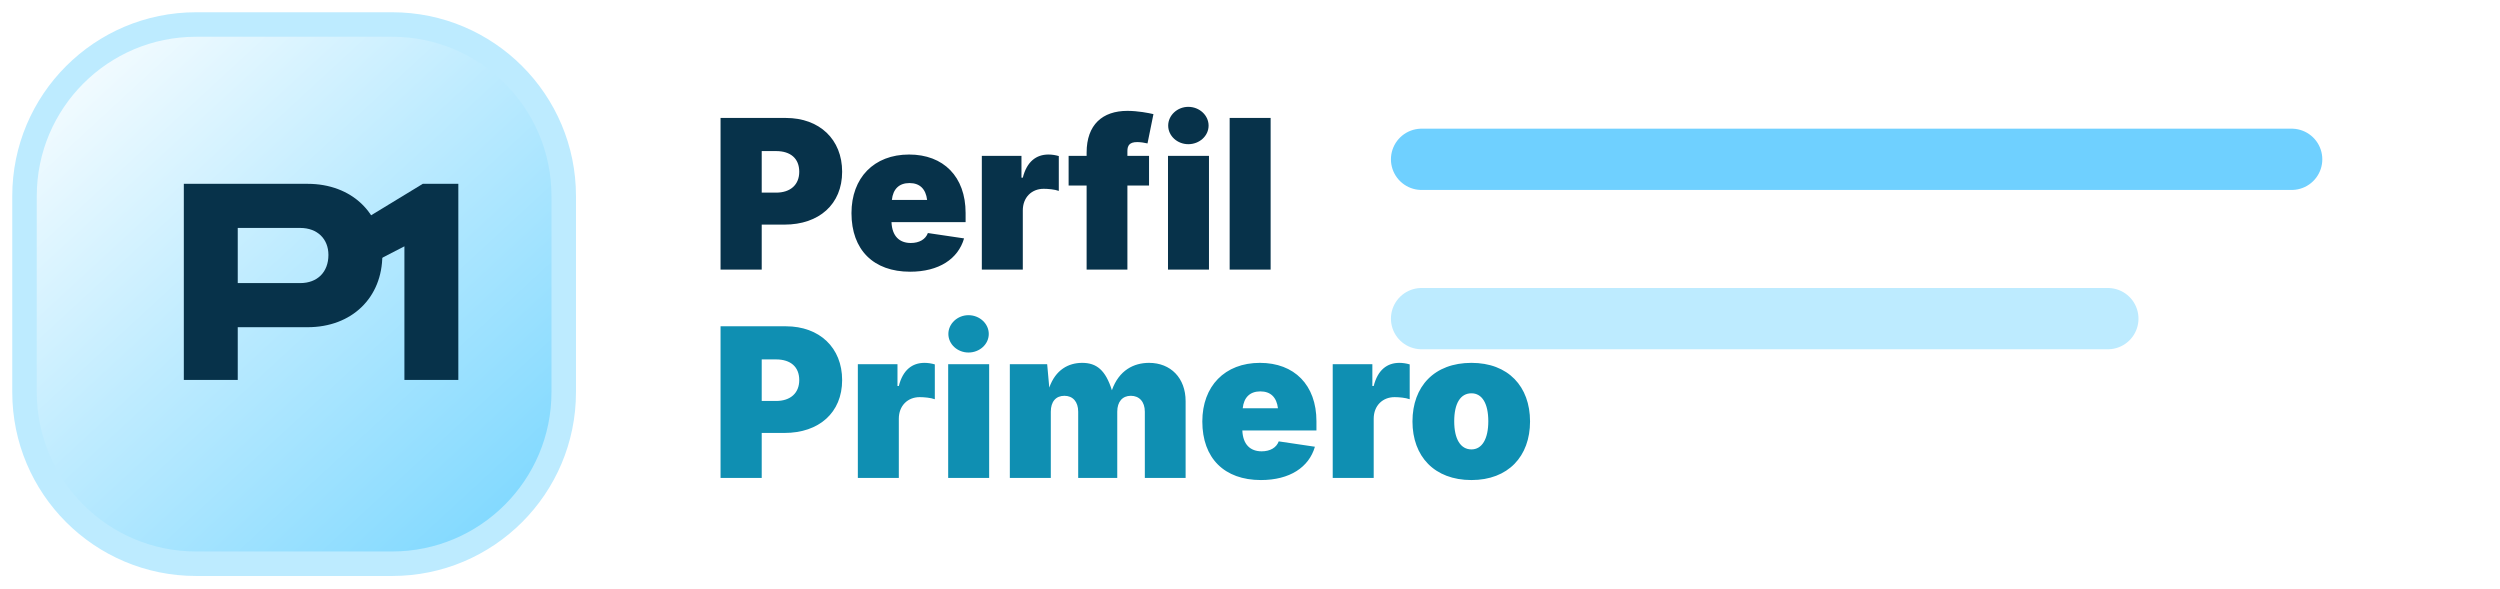
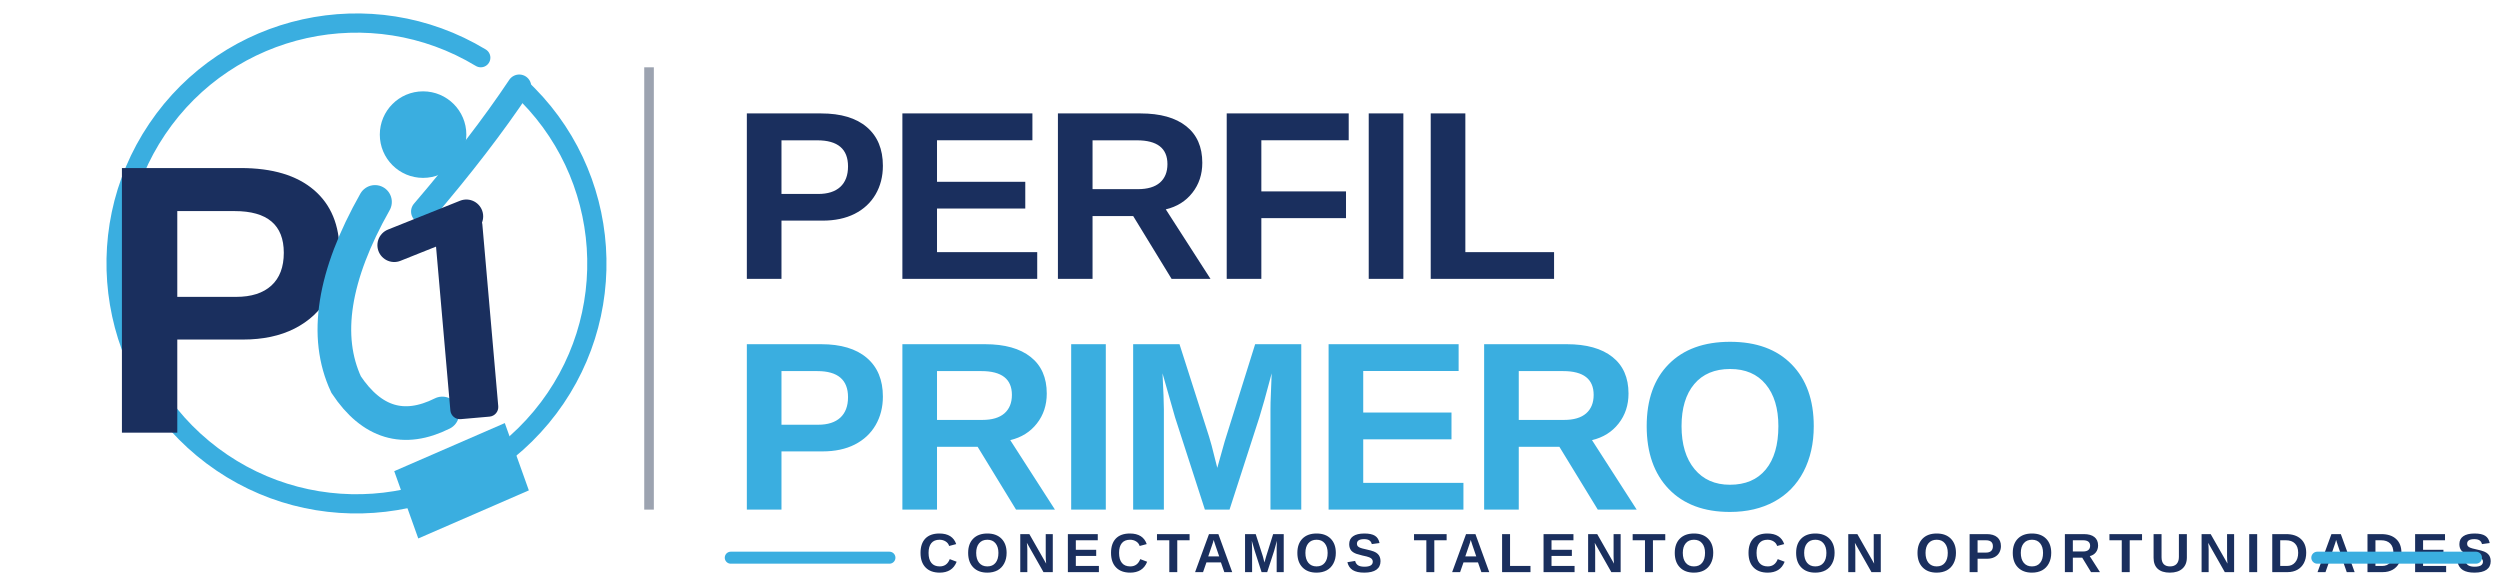
- <svg xmlns="http://www.w3.org/2000/svg" width="204" height="48" viewBox="0 0 204 48" fill="none" role="img" aria-label="Perfil Primero">
-   <rect x="2" y="2" width="44" height="44" rx="14" fill="url(#markGradient)" stroke="#BDEBFF" stroke-width="2" />
-   <path d="M15 31V15H25.1C28.7 15 31.2 17.4 31.2 20.8C31.2 24.3 28.7 26.7 25.1 26.7H19.4V31H15ZM19.4 23.1H24.5C25.9 23.1 26.8 22.2 26.8 20.8C26.8 19.5 25.9 18.6 24.5 18.6H19.4V23.1Z" fill="#07324A" />
-   <path d="M33 31V20.1L29.9 21.7V17.8L34.5 15H37.4V31H33Z" fill="#07324A" />
-   <text x="58" y="22" fill="#07324A" font-family="Inter, Segoe UI, Arial, sans-serif" font-size="17" font-weight="850" letter-spacing="0">Perfil</text>
-   <text x="58" y="39" fill="#0F8FB2" font-family="Inter, Segoe UI, Arial, sans-serif" font-size="17" font-weight="850" letter-spacing="0">Primero</text>
-   <path d="M116 13H187" stroke="#6FD0FF" stroke-width="5" stroke-linecap="round" />
-   <path d="M116 26H172" stroke="#BDEBFF" stroke-width="5" stroke-linecap="round" />
-   <defs>
-     <linearGradient id="markGradient" x1="6" y1="5" x2="42" y2="44" gradientUnits="userSpaceOnUse">
-       <stop stop-color="#F5FCFF" />
-       <stop offset="0.45" stop-color="#BDEBFF" />
-       <stop offset="1" stop-color="#7ED8FF" />
-     </linearGradient>
-   </defs>
+ <svg xmlns="http://www.w3.org/2000/svg" width="520" height="120" viewBox="0 0 520 120" fill="none" role="img" aria-label="Perfil Primero — Conectamos Talento con Oportunidades">
+   <path d="M100 12 A50 50 0 1 0 108 18" stroke="#3aaee0" stroke-width="4" fill="none" stroke-linecap="round" />
+   <text x="20" y="90" font-family="'Arial Black','Helvetica Neue',Arial,sans-serif" font-size="80" font-weight="900" fill="#1a2f5e">P</text>
+   <circle cx="88" cy="28" r="9" fill="#3aaee0" />
+   <path d="M78 42 Q65 65 72 80 Q80 92 92 86" stroke="#3aaee0" stroke-width="7" stroke-linecap="round" fill="none" />
+   <path d="M88 44 Q100 30 108 18" stroke="#3aaee0" stroke-width="5" stroke-linecap="round" fill="none" />
+   <rect x="92" y="45" width="10" height="42" rx="2" fill="#1a2f5e" transform="rotate(-5 97 66)" />
+   <polygon points="82,98 105,88 110,102 87,112" fill="#3aaee0" />
+   <line x1="82" y1="51" x2="97" y2="45" stroke="#1a2f5e" stroke-width="7" stroke-linecap="round" />
+   <line x1="135" y1="14" x2="135" y2="106" stroke="#9ca3b0" stroke-width="2" />
+   <text x="152" y="58" font-family="'Arial Black','Helvetica Neue',Arial,sans-serif" font-size="50" font-weight="900" fill="#1a2f5e" letter-spacing="-1">PERFIL</text>
+   <text x="152" y="106" font-family="'Arial Black','Helvetica Neue',Arial,sans-serif" font-size="50" font-weight="900" fill="#3aaee0" letter-spacing="-1">PRIMERO</text>
+   <line x1="152" y1="116" x2="185" y2="116" stroke="#3aaee0" stroke-width="2.5" stroke-linecap="round" />
+   <text x="191" y="119" font-family="Arial,'Helvetica Neue',sans-serif" font-size="11.5" font-weight="600" fill="#1a2f5e" letter-spacing="1.6">CONECTAMOS TALENTO CON OPORTUNIDADES</text>
+   <line x1="482" y1="116" x2="515" y2="116" stroke="#3aaee0" stroke-width="2.5" stroke-linecap="round" />
</svg>
